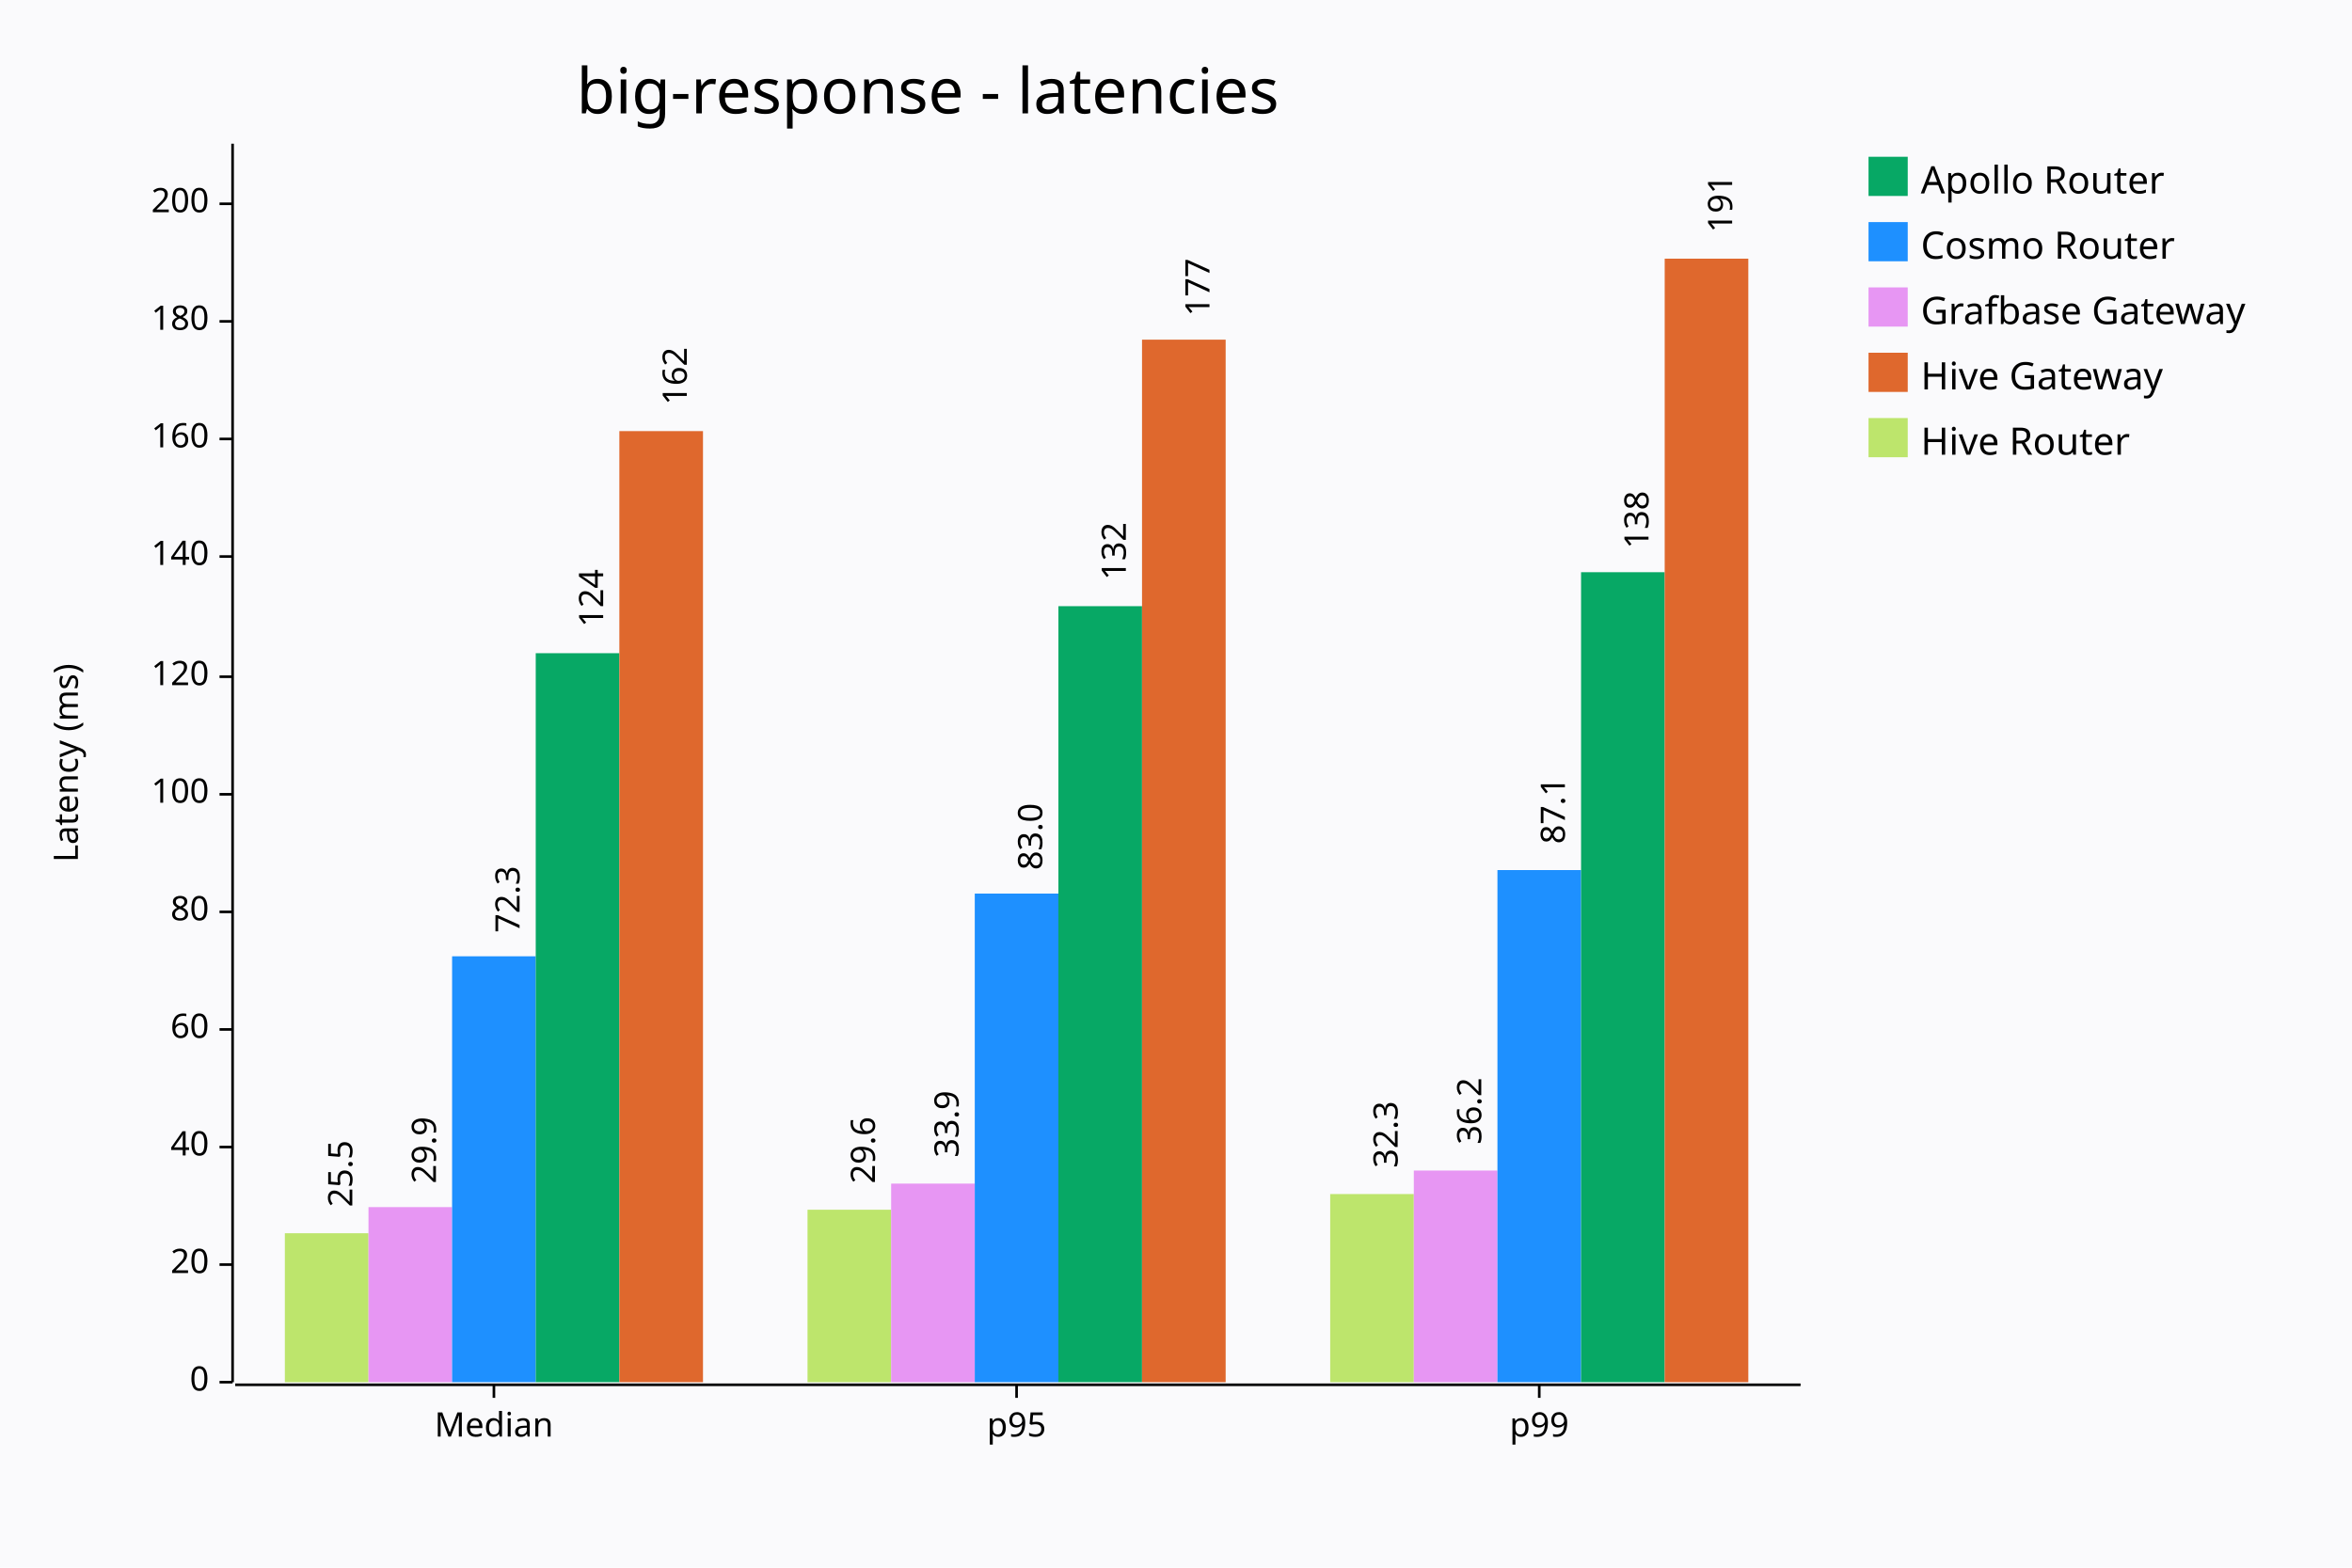
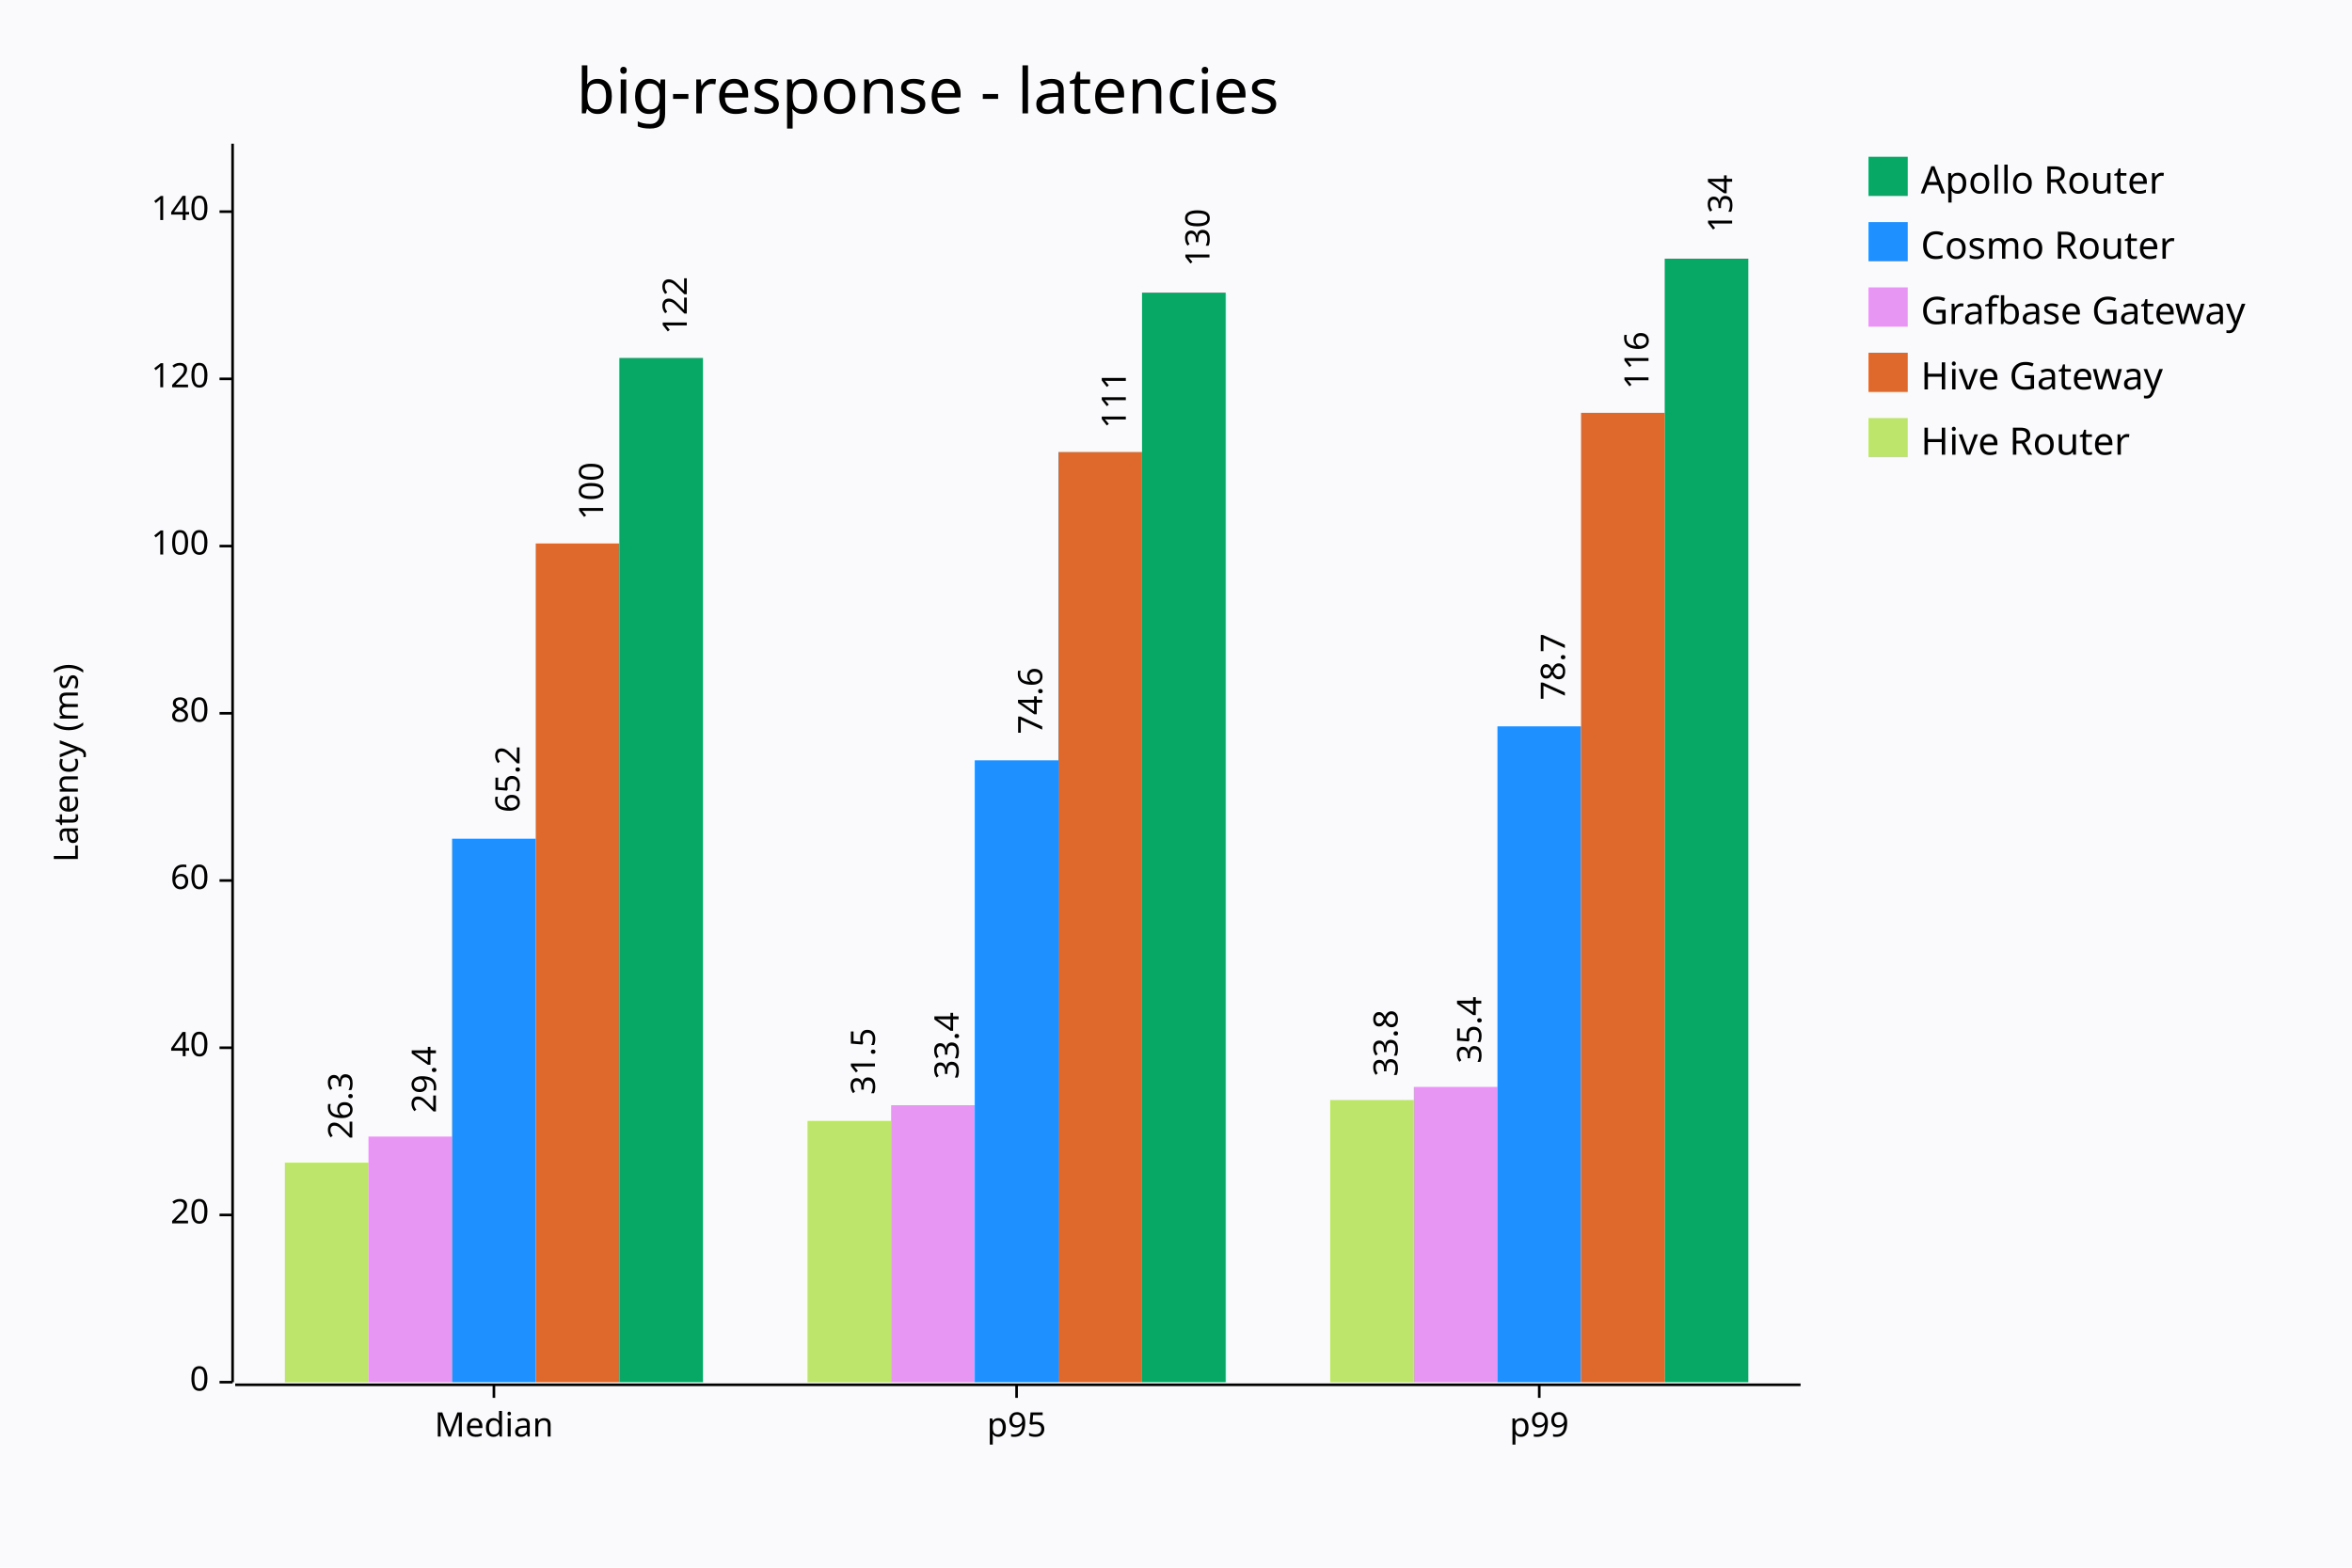
<svg xmlns="http://www.w3.org/2000/svg" width="900" height="600" viewBox="0 0 900 600">
  <rect x="0" y="0" width="900" height="600" opacity="1" fill="#FAFAFC" stroke="none" />
  <text x="355" y="25" dy="0.76em" text-anchor="middle" font-family="sans-serif" font-size="24.194" opacity="1" fill="#000000">
big-response - latencies
</text>
  <text x="20" y="292" dy="0.76em" text-anchor="middle" font-family="sans-serif" font-size="12.903" opacity="1" fill="#000000" transform="rotate(270, 20, 292)">
Latency (ms)
</text>
  <polyline fill="none" opacity="1" stroke="#000000" stroke-width="1" points="89,55 89,529 " />
  <text x="80" y="529" dy="0.5ex" text-anchor="end" font-family="sans-serif" font-size="12.903" opacity="1" fill="#000000">
0
</text>
  <polyline fill="none" opacity="1" stroke="#000000" stroke-width="1" points="84,529 89,529 " />
-   <text x="80" y="484" dy="0.5ex" text-anchor="end" font-family="sans-serif" font-size="12.903" opacity="1" fill="#000000">
+   <text x="80" y="465" dy="0.5ex" text-anchor="end" font-family="sans-serif" font-size="12.903" opacity="1" fill="#000000">
20
</text>
-   <polyline fill="none" opacity="1" stroke="#000000" stroke-width="1" points="84,484 89,484 " />
-   <text x="80" y="439" dy="0.5ex" text-anchor="end" font-family="sans-serif" font-size="12.903" opacity="1" fill="#000000">
+   <polyline fill="none" opacity="1" stroke="#000000" stroke-width="1" points="84,465 89,465 " />
+   <text x="80" y="401" dy="0.5ex" text-anchor="end" font-family="sans-serif" font-size="12.903" opacity="1" fill="#000000">
40
</text>
-   <polyline fill="none" opacity="1" stroke="#000000" stroke-width="1" points="84,439 89,439 " />
-   <text x="80" y="394" dy="0.5ex" text-anchor="end" font-family="sans-serif" font-size="12.903" opacity="1" fill="#000000">
+   <polyline fill="none" opacity="1" stroke="#000000" stroke-width="1" points="84,401 89,401 " />
+   <text x="80" y="337" dy="0.5ex" text-anchor="end" font-family="sans-serif" font-size="12.903" opacity="1" fill="#000000">
60
</text>
-   <polyline fill="none" opacity="1" stroke="#000000" stroke-width="1" points="84,394 89,394 " />
-   <text x="80" y="349" dy="0.5ex" text-anchor="end" font-family="sans-serif" font-size="12.903" opacity="1" fill="#000000">
+   <polyline fill="none" opacity="1" stroke="#000000" stroke-width="1" points="84,337 89,337 " />
+   <text x="80" y="273" dy="0.5ex" text-anchor="end" font-family="sans-serif" font-size="12.903" opacity="1" fill="#000000">
80
</text>
-   <polyline fill="none" opacity="1" stroke="#000000" stroke-width="1" points="84,349 89,349 " />
-   <text x="80" y="304" dy="0.5ex" text-anchor="end" font-family="sans-serif" font-size="12.903" opacity="1" fill="#000000">
+   <polyline fill="none" opacity="1" stroke="#000000" stroke-width="1" points="84,273 89,273 " />
+   <text x="80" y="209" dy="0.5ex" text-anchor="end" font-family="sans-serif" font-size="12.903" opacity="1" fill="#000000">
100
</text>
-   <polyline fill="none" opacity="1" stroke="#000000" stroke-width="1" points="84,304 89,304 " />
-   <text x="80" y="259" dy="0.5ex" text-anchor="end" font-family="sans-serif" font-size="12.903" opacity="1" fill="#000000">
+   <polyline fill="none" opacity="1" stroke="#000000" stroke-width="1" points="84,209 89,209 " />
+   <text x="80" y="145" dy="0.5ex" text-anchor="end" font-family="sans-serif" font-size="12.903" opacity="1" fill="#000000">
120
</text>
-   <polyline fill="none" opacity="1" stroke="#000000" stroke-width="1" points="84,259 89,259 " />
-   <text x="80" y="213" dy="0.5ex" text-anchor="end" font-family="sans-serif" font-size="12.903" opacity="1" fill="#000000">
+   <polyline fill="none" opacity="1" stroke="#000000" stroke-width="1" points="84,145 89,145 " />
+   <text x="80" y="81" dy="0.5ex" text-anchor="end" font-family="sans-serif" font-size="12.903" opacity="1" fill="#000000">
140
</text>
-   <polyline fill="none" opacity="1" stroke="#000000" stroke-width="1" points="84,213 89,213 " />
-   <text x="80" y="168" dy="0.5ex" text-anchor="end" font-family="sans-serif" font-size="12.903" opacity="1" fill="#000000">
- 160
- </text>
-   <polyline fill="none" opacity="1" stroke="#000000" stroke-width="1" points="84,168 89,168 " />
-   <text x="80" y="123" dy="0.5ex" text-anchor="end" font-family="sans-serif" font-size="12.903" opacity="1" fill="#000000">
- 180
- </text>
-   <polyline fill="none" opacity="1" stroke="#000000" stroke-width="1" points="84,123 89,123 " />
-   <text x="80" y="78" dy="0.5ex" text-anchor="end" font-family="sans-serif" font-size="12.903" opacity="1" fill="#000000">
- 200
- </text>
-   <polyline fill="none" opacity="1" stroke="#000000" stroke-width="1" points="84,78 89,78 " />
+   <polyline fill="none" opacity="1" stroke="#000000" stroke-width="1" points="84,81 89,81 " />
  <polyline fill="none" opacity="1" stroke="#000000" stroke-width="1" points="90,530 689,530 " />
  <text x="189" y="540" dy="0.76em" text-anchor="middle" font-family="sans-serif" font-size="12.903" opacity="1" fill="#000000">
Median
</text>
  <polyline fill="none" opacity="1" stroke="#000000" stroke-width="1" points="189,530 189,535 " />
  <text x="389" y="540" dy="0.76em" text-anchor="middle" font-family="sans-serif" font-size="12.903" opacity="1" fill="#000000">
p95
</text>
  <polyline fill="none" opacity="1" stroke="#000000" stroke-width="1" points="389,530 389,535 " />
  <text x="589" y="540" dy="0.76em" text-anchor="middle" font-family="sans-serif" font-size="12.903" opacity="1" fill="#000000">
p99
</text>
  <polyline fill="none" opacity="1" stroke="#000000" stroke-width="1" points="589,530 589,535 " />
-   <rect x="109" y="472" width="32" height="57" opacity="1" fill="#BDE56C" stroke="none" />
-   <rect x="309" y="463" width="32" height="66" opacity="1" fill="#BDE56C" stroke="none" />
-   <rect x="509" y="457" width="32" height="72" opacity="1" fill="#BDE56C" stroke="none" />
-   <text x="125" y="462" dy="0.76em" text-anchor="start" font-family="sans-serif" font-size="12.903" opacity="1" fill="#000000" transform="rotate(270, 125, 462)">
- 25.5
+   <rect x="109" y="445" width="32" height="84" opacity="1" fill="#BDE56C" stroke="none" />
+   <rect x="309" y="429" width="32" height="100" opacity="1" fill="#BDE56C" stroke="none" />
+   <rect x="509" y="421" width="32" height="108" opacity="1" fill="#BDE56C" stroke="none" />
+   <text x="125" y="436" dy="0.76em" text-anchor="start" font-family="sans-serif" font-size="12.903" opacity="1" fill="#000000" transform="rotate(270, 125, 436)">
+ 26.3
</text>
-   <text x="325" y="453" dy="0.76em" text-anchor="start" font-family="sans-serif" font-size="12.903" opacity="1" fill="#000000" transform="rotate(270, 325, 453)">
- 29.6
+   <text x="325" y="419" dy="0.76em" text-anchor="start" font-family="sans-serif" font-size="12.903" opacity="1" fill="#000000" transform="rotate(270, 325, 419)">
+ 31.5
</text>
-   <text x="525" y="447" dy="0.76em" text-anchor="start" font-family="sans-serif" font-size="12.903" opacity="1" fill="#000000" transform="rotate(270, 525, 447)">
- 32.3
+   <text x="525" y="412" dy="0.76em" text-anchor="start" font-family="sans-serif" font-size="12.903" opacity="1" fill="#000000" transform="rotate(270, 525, 412)">
+ 33.8
</text>
-   <rect x="141" y="462" width="32" height="67" opacity="1" fill="#E796F3" stroke="none" />
-   <rect x="341" y="453" width="32" height="76" opacity="1" fill="#E796F3" stroke="none" />
-   <rect x="541" y="448" width="32" height="81" opacity="1" fill="#E796F3" stroke="none" />
-   <text x="157" y="453" dy="0.76em" text-anchor="start" font-family="sans-serif" font-size="12.903" opacity="1" fill="#000000" transform="rotate(270, 157, 453)">
- 29.9
+   <rect x="141" y="435" width="32" height="94" opacity="1" fill="#E796F3" stroke="none" />
+   <rect x="341" y="423" width="32" height="106" opacity="1" fill="#E796F3" stroke="none" />
+   <rect x="541" y="416" width="32" height="113" opacity="1" fill="#E796F3" stroke="none" />
+   <text x="157" y="426" dy="0.76em" text-anchor="start" font-family="sans-serif" font-size="12.903" opacity="1" fill="#000000" transform="rotate(270, 157, 426)">
+ 29.4
</text>
-   <text x="357" y="443" dy="0.76em" text-anchor="start" font-family="sans-serif" font-size="12.903" opacity="1" fill="#000000" transform="rotate(270, 357, 443)">
- 33.9
+   <text x="357" y="413" dy="0.76em" text-anchor="start" font-family="sans-serif" font-size="12.903" opacity="1" fill="#000000" transform="rotate(270, 357, 413)">
+ 33.4
</text>
-   <text x="557" y="438" dy="0.76em" text-anchor="start" font-family="sans-serif" font-size="12.903" opacity="1" fill="#000000" transform="rotate(270, 557, 438)">
- 36.2
+   <text x="557" y="407" dy="0.76em" text-anchor="start" font-family="sans-serif" font-size="12.903" opacity="1" fill="#000000" transform="rotate(270, 557, 407)">
+ 35.4
</text>
-   <rect x="173" y="366" width="32" height="163" opacity="1" fill="#1E90FF" stroke="none" />
-   <rect x="373" y="342" width="32" height="187" opacity="1" fill="#1E90FF" stroke="none" />
-   <rect x="573" y="333" width="32" height="196" opacity="1" fill="#1E90FF" stroke="none" />
-   <text x="189" y="357" dy="0.76em" text-anchor="start" font-family="sans-serif" font-size="12.903" opacity="1" fill="#000000" transform="rotate(270, 189, 357)">
- 72.3
+   <rect x="173" y="321" width="32" height="208" opacity="1" fill="#1E90FF" stroke="none" />
+   <rect x="373" y="291" width="32" height="238" opacity="1" fill="#1E90FF" stroke="none" />
+   <rect x="573" y="278" width="32" height="251" opacity="1" fill="#1E90FF" stroke="none" />
+   <text x="189" y="311" dy="0.76em" text-anchor="start" font-family="sans-serif" font-size="12.903" opacity="1" fill="#000000" transform="rotate(270, 189, 311)">
+ 65.2
</text>
-   <text x="389" y="333" dy="0.76em" text-anchor="start" font-family="sans-serif" font-size="12.903" opacity="1" fill="#000000" transform="rotate(270, 389, 333)">
- 83.0
+   <text x="389" y="281" dy="0.76em" text-anchor="start" font-family="sans-serif" font-size="12.903" opacity="1" fill="#000000" transform="rotate(270, 389, 281)">
+ 74.6
</text>
-   <text x="589" y="323" dy="0.76em" text-anchor="start" font-family="sans-serif" font-size="12.903" opacity="1" fill="#000000" transform="rotate(270, 589, 323)">
- 87.1
+   <text x="589" y="268" dy="0.76em" text-anchor="start" font-family="sans-serif" font-size="12.903" opacity="1" fill="#000000" transform="rotate(270, 589, 268)">
+ 78.7
</text>
-   <rect x="205" y="250" width="32" height="279" opacity="1" fill="#07A865" stroke="none" />
-   <rect x="405" y="232" width="32" height="297" opacity="1" fill="#07A865" stroke="none" />
-   <rect x="605" y="219" width="32" height="310" opacity="1" fill="#07A865" stroke="none" />
-   <text x="221" y="240" dy="0.76em" text-anchor="start" font-family="sans-serif" font-size="12.903" opacity="1" fill="#000000" transform="rotate(270, 221, 240)">
- 124
+   <rect x="205" y="208" width="32" height="321" opacity="1" fill="#DF682D" stroke="none" />
+   <rect x="405" y="173" width="32" height="356" opacity="1" fill="#DF682D" stroke="none" />
+   <rect x="605" y="158" width="32" height="371" opacity="1" fill="#DF682D" stroke="none" />
+   <text x="221" y="199" dy="0.76em" text-anchor="start" font-family="sans-serif" font-size="12.903" opacity="1" fill="#000000" transform="rotate(270, 221, 199)">
+ 100
</text>
-   <text x="421" y="222" dy="0.76em" text-anchor="start" font-family="sans-serif" font-size="12.903" opacity="1" fill="#000000" transform="rotate(270, 421, 222)">
- 132
+   <text x="421" y="164" dy="0.76em" text-anchor="start" font-family="sans-serif" font-size="12.903" opacity="1" fill="#000000" transform="rotate(270, 421, 164)">
+ 111
</text>
-   <text x="621" y="210" dy="0.76em" text-anchor="start" font-family="sans-serif" font-size="12.903" opacity="1" fill="#000000" transform="rotate(270, 621, 210)">
- 138
+   <text x="621" y="149" dy="0.76em" text-anchor="start" font-family="sans-serif" font-size="12.903" opacity="1" fill="#000000" transform="rotate(270, 621, 149)">
+ 116
</text>
-   <rect x="237" y="165" width="32" height="364" opacity="1" fill="#DF682D" stroke="none" />
-   <rect x="437" y="130" width="32" height="399" opacity="1" fill="#DF682D" stroke="none" />
-   <rect x="637" y="99" width="32" height="430" opacity="1" fill="#DF682D" stroke="none" />
-   <text x="253" y="155" dy="0.76em" text-anchor="start" font-family="sans-serif" font-size="12.903" opacity="1" fill="#000000" transform="rotate(270, 253, 155)">
- 162
+   <rect x="237" y="137" width="32" height="392" opacity="1" fill="#07A865" stroke="none" />
+   <rect x="437" y="112" width="32" height="417" opacity="1" fill="#07A865" stroke="none" />
+   <rect x="637" y="99" width="32" height="430" opacity="1" fill="#07A865" stroke="none" />
+   <text x="253" y="128" dy="0.76em" text-anchor="start" font-family="sans-serif" font-size="12.903" opacity="1" fill="#000000" transform="rotate(270, 253, 128)">
+ 122
</text>
-   <text x="453" y="121" dy="0.76em" text-anchor="start" font-family="sans-serif" font-size="12.903" opacity="1" fill="#000000" transform="rotate(270, 453, 121)">
- 177
+   <text x="453" y="102" dy="0.76em" text-anchor="start" font-family="sans-serif" font-size="12.903" opacity="1" fill="#000000" transform="rotate(270, 453, 102)">
+ 130
</text>
  <text x="653" y="89" dy="0.76em" text-anchor="start" font-family="sans-serif" font-size="12.903" opacity="1" fill="#000000" transform="rotate(270, 653, 89)">
- 191
+ 134
</text>
  <rect x="715" y="60" width="15" height="15" opacity="1" fill="#07A865" stroke="none" />
  <text x="735" y="63" dy="0.76em" text-anchor="start" font-family="sans-serif" font-size="14.516" opacity="1" fill="#000000">
Apollo Router
</text>
  <rect x="715" y="85" width="15" height="15" opacity="1" fill="#1E90FF" stroke="none" />
  <text x="735" y="88" dy="0.76em" text-anchor="start" font-family="sans-serif" font-size="14.516" opacity="1" fill="#000000">
Cosmo Router
</text>
  <rect x="715" y="110" width="15" height="15" opacity="1" fill="#E796F3" stroke="none" />
  <text x="735" y="113" dy="0.76em" text-anchor="start" font-family="sans-serif" font-size="14.516" opacity="1" fill="#000000">
Grafbase Gateway
</text>
  <rect x="715" y="135" width="15" height="15" opacity="1" fill="#DF682D" stroke="none" />
  <text x="735" y="138" dy="0.76em" text-anchor="start" font-family="sans-serif" font-size="14.516" opacity="1" fill="#000000">
Hive Gateway
</text>
  <rect x="715" y="160" width="15" height="15" opacity="1" fill="#BDE56C" stroke="none" />
  <text x="735" y="163" dy="0.76em" text-anchor="start" font-family="sans-serif" font-size="14.516" opacity="1" fill="#000000">
Hive Router
</text>
</svg>
